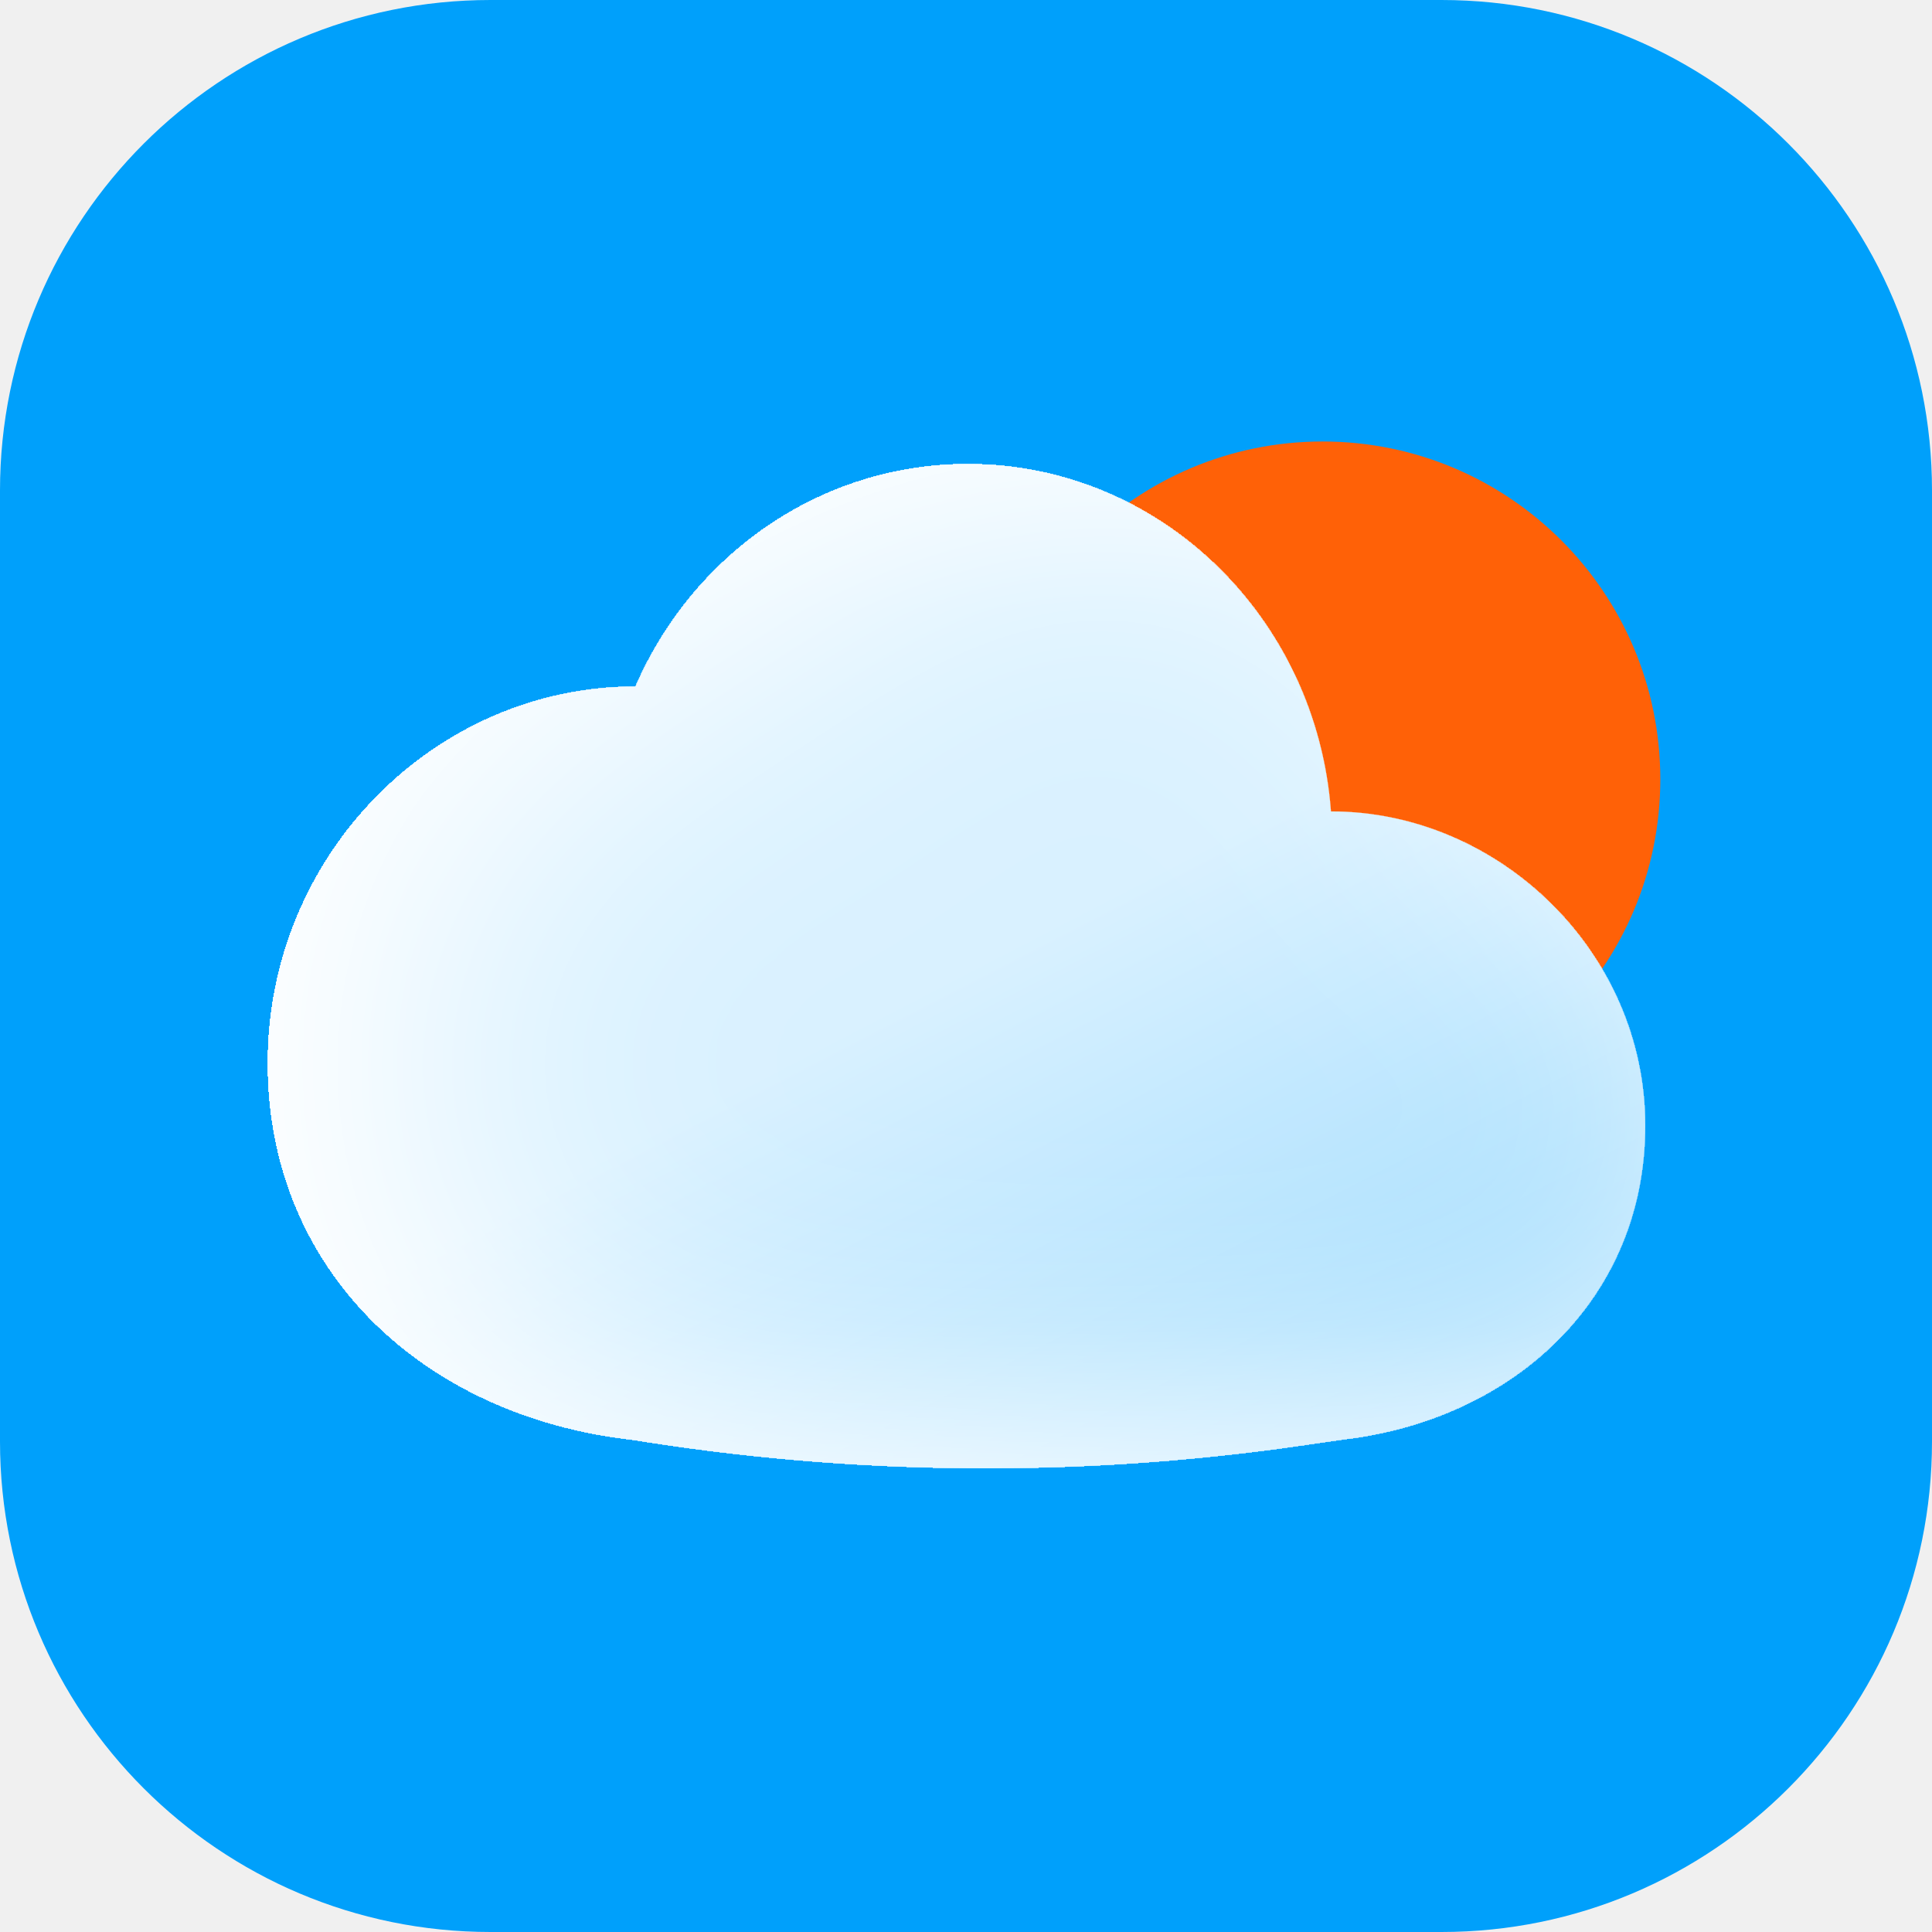
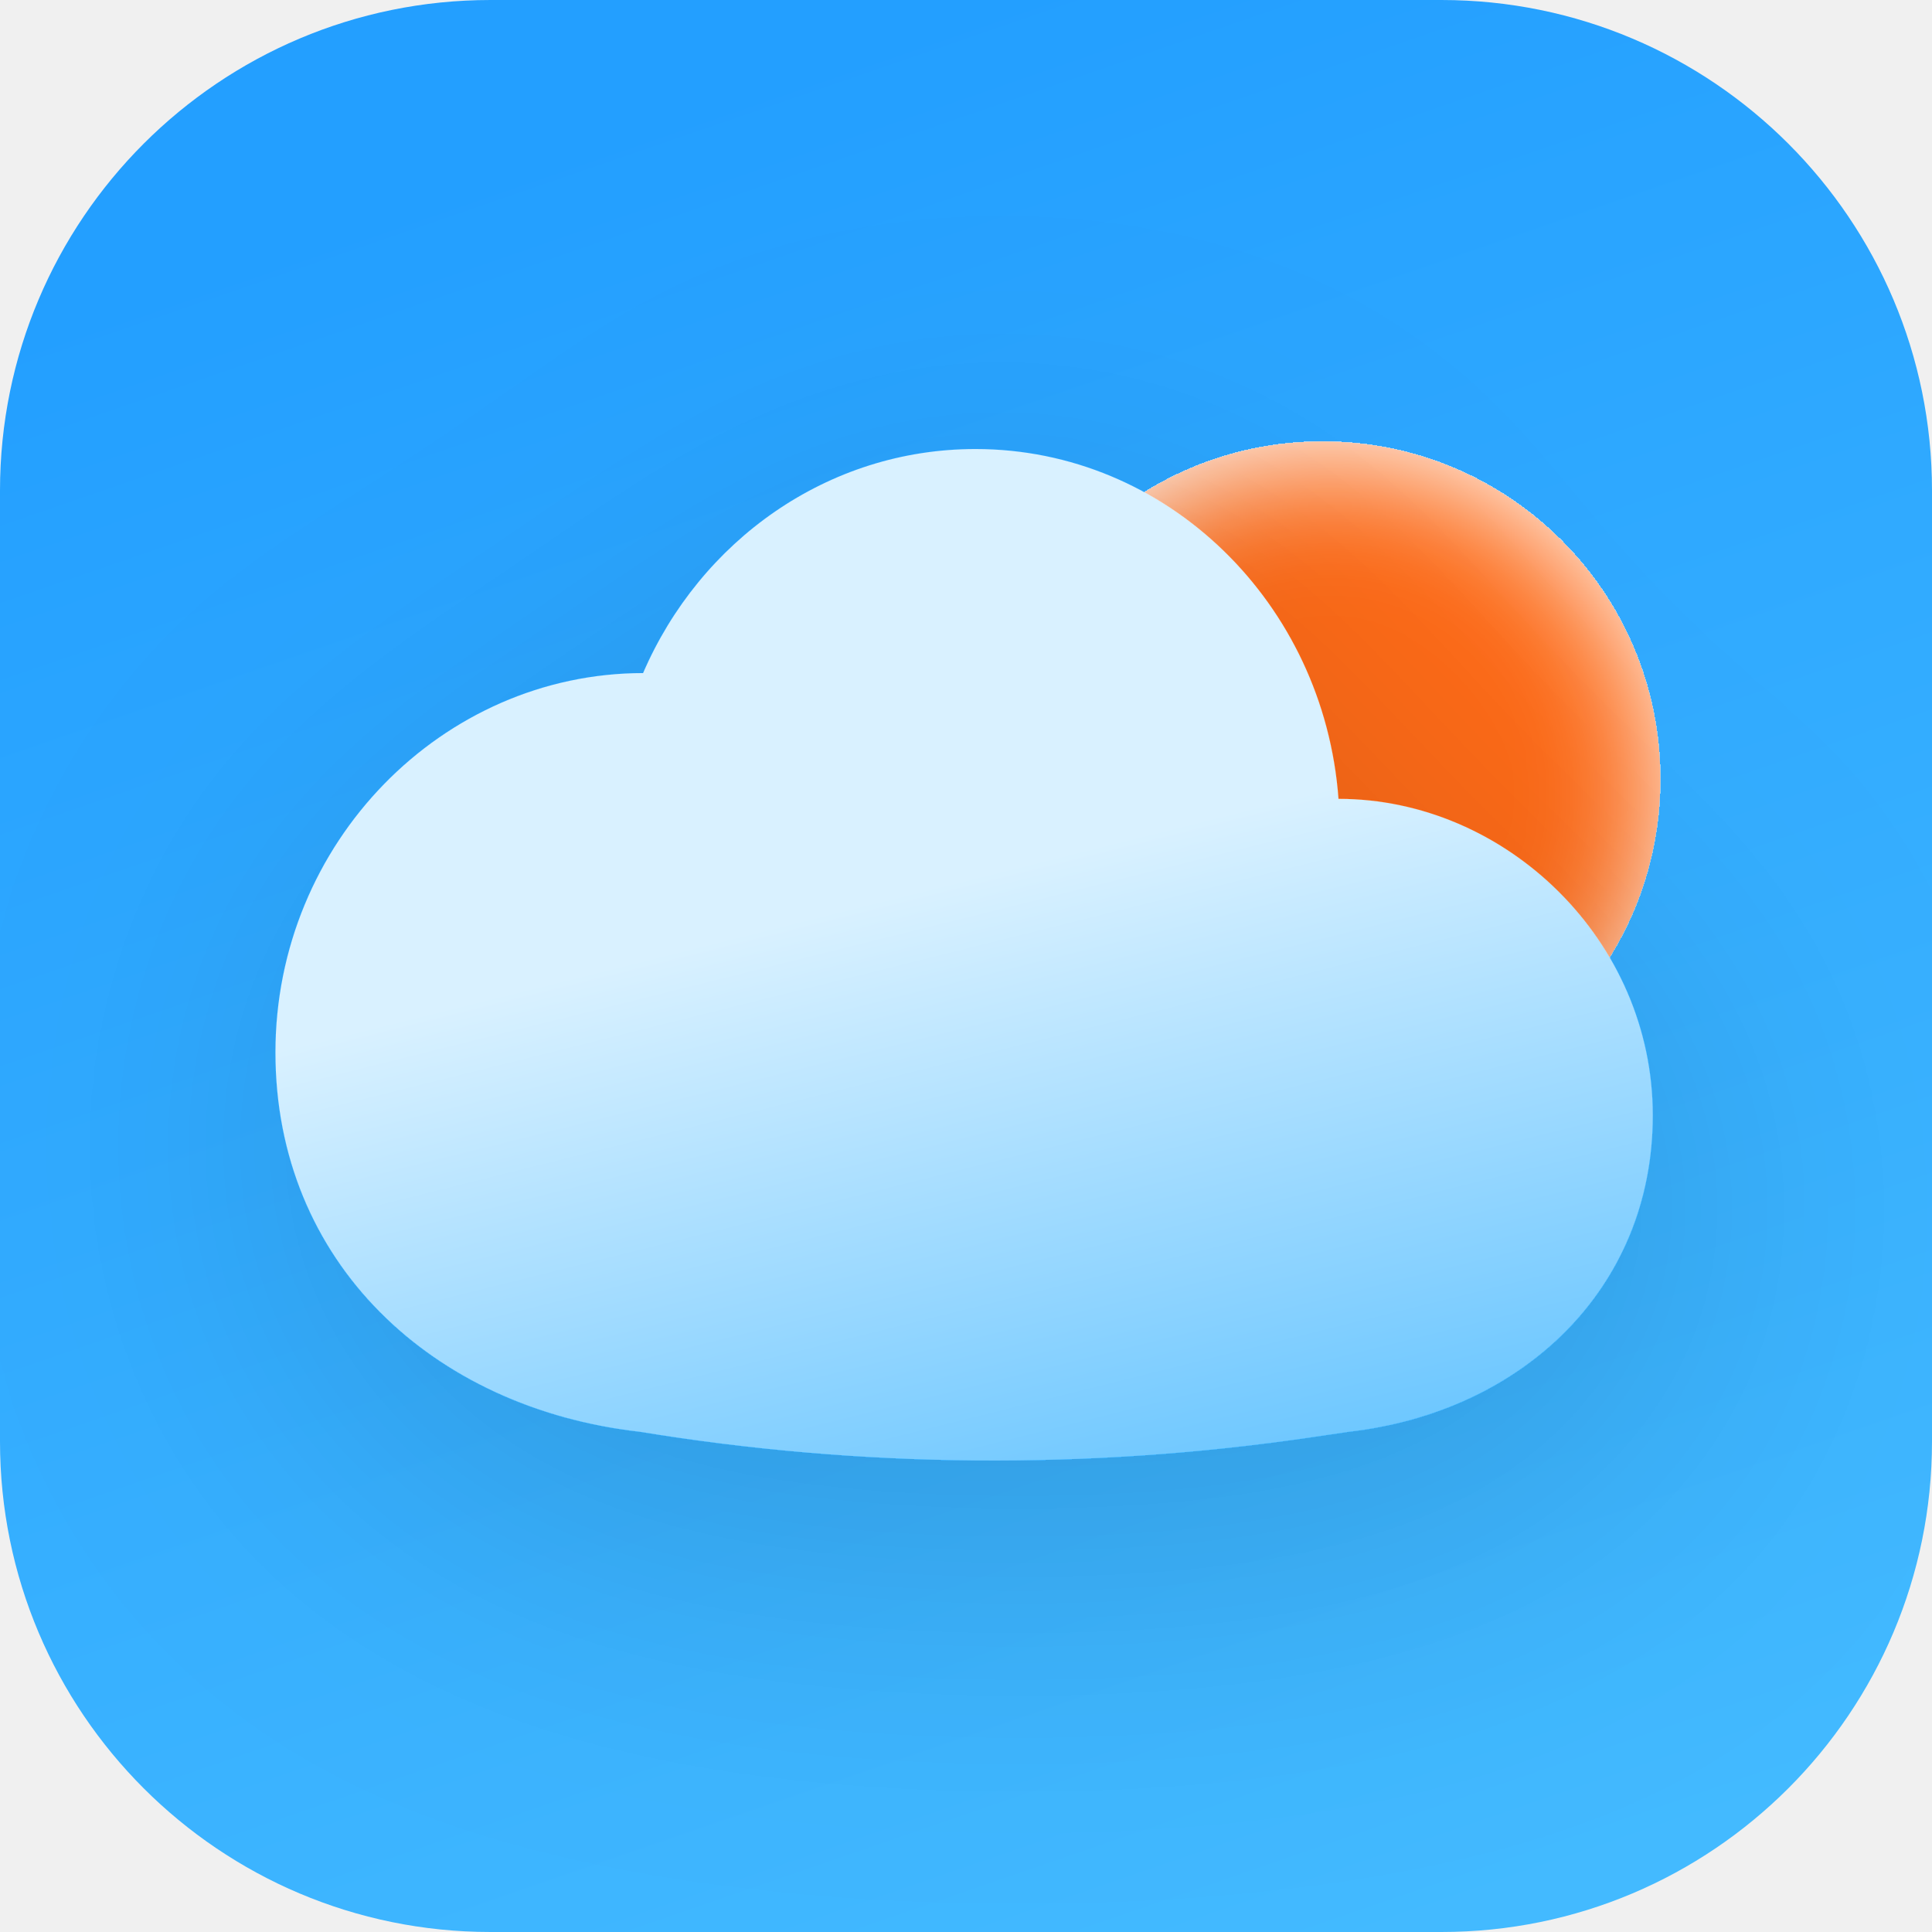
<svg xmlns="http://www.w3.org/2000/svg" width="512" height="512" viewBox="0 0 512 512" fill="none">
-   <rect width="512" height="512" rx="130" fill="url(#paint0_linear_0_75)" />
-   <g filter="url(#filter0_b_0_75)">
-     <circle cx="350.5" cy="206.5" r="89.5" fill="#FF6107" />
-   </g>
-   <g filter="url(#filter1_i_0_75)">
-     <path d="M71 281.733C71 336.845 112.5 375.318 167.5 381.523C226.484 391.117 286.591 391.6 345.721 382.953L355.5 381.523C401 376.352 436 344.253 436 298.278C436 252.304 397.172 215.034 352.713 215.034C348.885 163.546 307.272 123 256.5 123C217.278 123 183.521 147.197 168.428 181.943H168.5C115.205 181.943 71 226.621 71 281.733Z" fill="url(#paint1_linear_0_75)" />
+   <g clip-path="url(#clip0_1_81)">
+     <rect width="512" height="512" rx="130" fill="url(#paint0_linear_1_81)" />
+     <g filter="url(#filter0_bi_1_81)">
+       <circle cx="350.5" cy="206.5" r="89.5" fill="#FF6B18" />
+     </g>
+     <g filter="url(#filter1_d_1_81)">
+       <path d="M73 278.896C73 334.412 114.5 373.167 169.5 379.417C228.479 389.081 288.597 389.567 347.724 380.857L357.5 379.417C403 374.208 438 341.874 438 295.562C438 249.251 399.172 211.708 354.713 211.708C350.885 159.843 309.272 119 258.5 119C219.278 119 185.521 143.374 170.428 178.375H170.5C117.205 178.375 73 223.38 73 278.896Z" fill="url(#paint1_linear_1_81)" />
+     </g>
  </g>
  <defs>
-     <filter id="filter0_b_0_75" x="228" y="84" width="245" height="245" filterUnits="userSpaceOnUse" color-interpolation-filters="sRGB">
+     <filter id="filter0_bi_1_81" x="228" y="84" width="245" height="245" filterUnits="userSpaceOnUse" color-interpolation-filters="sRGB">
      <feFlood flood-opacity="0" result="BackgroundImageFix" />
      <feGaussianBlur in="BackgroundImageFix" stdDeviation="16.5" />
-       <feComposite in2="SourceAlpha" operator="in" result="effect1_backgroundBlur_0_75" />
-       <feBlend mode="normal" in="SourceGraphic" in2="effect1_backgroundBlur_0_75" result="shape" />
-     </filter>
-     <filter id="filter1_i_0_75" x="71" y="123" width="402" height="267.097" filterUnits="userSpaceOnUse" color-interpolation-filters="sRGB">
-       <feFlood flood-opacity="0" result="BackgroundImageFix" />
-       <feBlend mode="normal" in="SourceGraphic" in2="BackgroundImageFix" result="shape" />
+       <feComposite in2="SourceAlpha" operator="in" result="effect1_backgroundBlur_1_81" />
+       <feBlend mode="normal" in="SourceGraphic" in2="effect1_backgroundBlur_1_81" result="shape" />
      <feColorMatrix in="SourceAlpha" type="matrix" values="0 0 0 0 0 0 0 0 0 0 0 0 0 0 0 0 0 0 127 0" result="hardAlpha" />
-       <feOffset dx="37" dy="1" />
-       <feGaussianBlur stdDeviation="41" />
+       <feOffset dx="2" dy="4" />
+       <feGaussianBlur stdDeviation="16.9" />
      <feComposite in2="hardAlpha" operator="arithmetic" k2="-1" k3="1" />
      <feColorMatrix type="matrix" values="0 0 0 0 1 0 0 0 0 1 0 0 0 0 1 0 0 0 1 0" />
-       <feBlend mode="normal" in2="shape" result="effect1_innerShadow_0_75" />
+       <feBlend mode="normal" in2="shape" result="effect2_innerShadow_1_81" />
    </filter>
-     <linearGradient id="paint0_linear_0_75" x1="256" y1="0" x2="256" y2="512" gradientUnits="userSpaceOnUse">
-       <stop stop-color="#00A0FB" />
-       <stop offset="1" stop-color="#00A0FB" />
+     <filter id="filter1_d_1_81" x="-13.8" y="50.2" width="552.6" height="455.646" filterUnits="userSpaceOnUse" color-interpolation-filters="sRGB">
+       <feFlood flood-opacity="0" result="BackgroundImageFix" />
+       <feColorMatrix in="SourceAlpha" type="matrix" values="0 0 0 0 0 0 0 0 0 0 0 0 0 0 0 0 0 0 127 0" result="hardAlpha" />
+       <feOffset dx="7" dy="25" />
+       <feGaussianBlur stdDeviation="46.9" />
+       <feComposite in2="hardAlpha" operator="out" />
+       <feColorMatrix type="matrix" values="0 0 0 0 0 0 0 0 0 0 0 0 0 0 0 0 0 0 0.13 0" />
+       <feBlend mode="normal" in2="BackgroundImageFix" result="effect1_dropShadow_1_81" />
+       <feBlend mode="normal" in="SourceGraphic" in2="effect1_dropShadow_1_81" result="shape" />
+     </filter>
+     <linearGradient id="paint0_linear_1_81" x1="256" y1="0" x2="432.5" y2="512" gradientUnits="userSpaceOnUse">
+       <stop stop-color="#239FFF" />
+       <stop offset="1" stop-color="#44BBFF" />
    </linearGradient>
-     <linearGradient id="paint1_linear_0_75" x1="284.5" y1="241.92" x2="576.423" y2="806.719" gradientUnits="userSpaceOnUse">
+     <linearGradient id="paint1_linear_1_81" x1="261" y1="231.5" x2="321.5" y2="474" gradientUnits="userSpaceOnUse">
      <stop stop-color="#D9F1FF" />
-       <stop offset="1" stop-color="#00A0FB" />
+       <stop offset="1" stop-color="#3AB3FF" />
    </linearGradient>
+     <clipPath id="clip0_1_81">
+       <rect width="512" height="512" rx="130" fill="white" />
+     </clipPath>
  </defs>
</svg>
